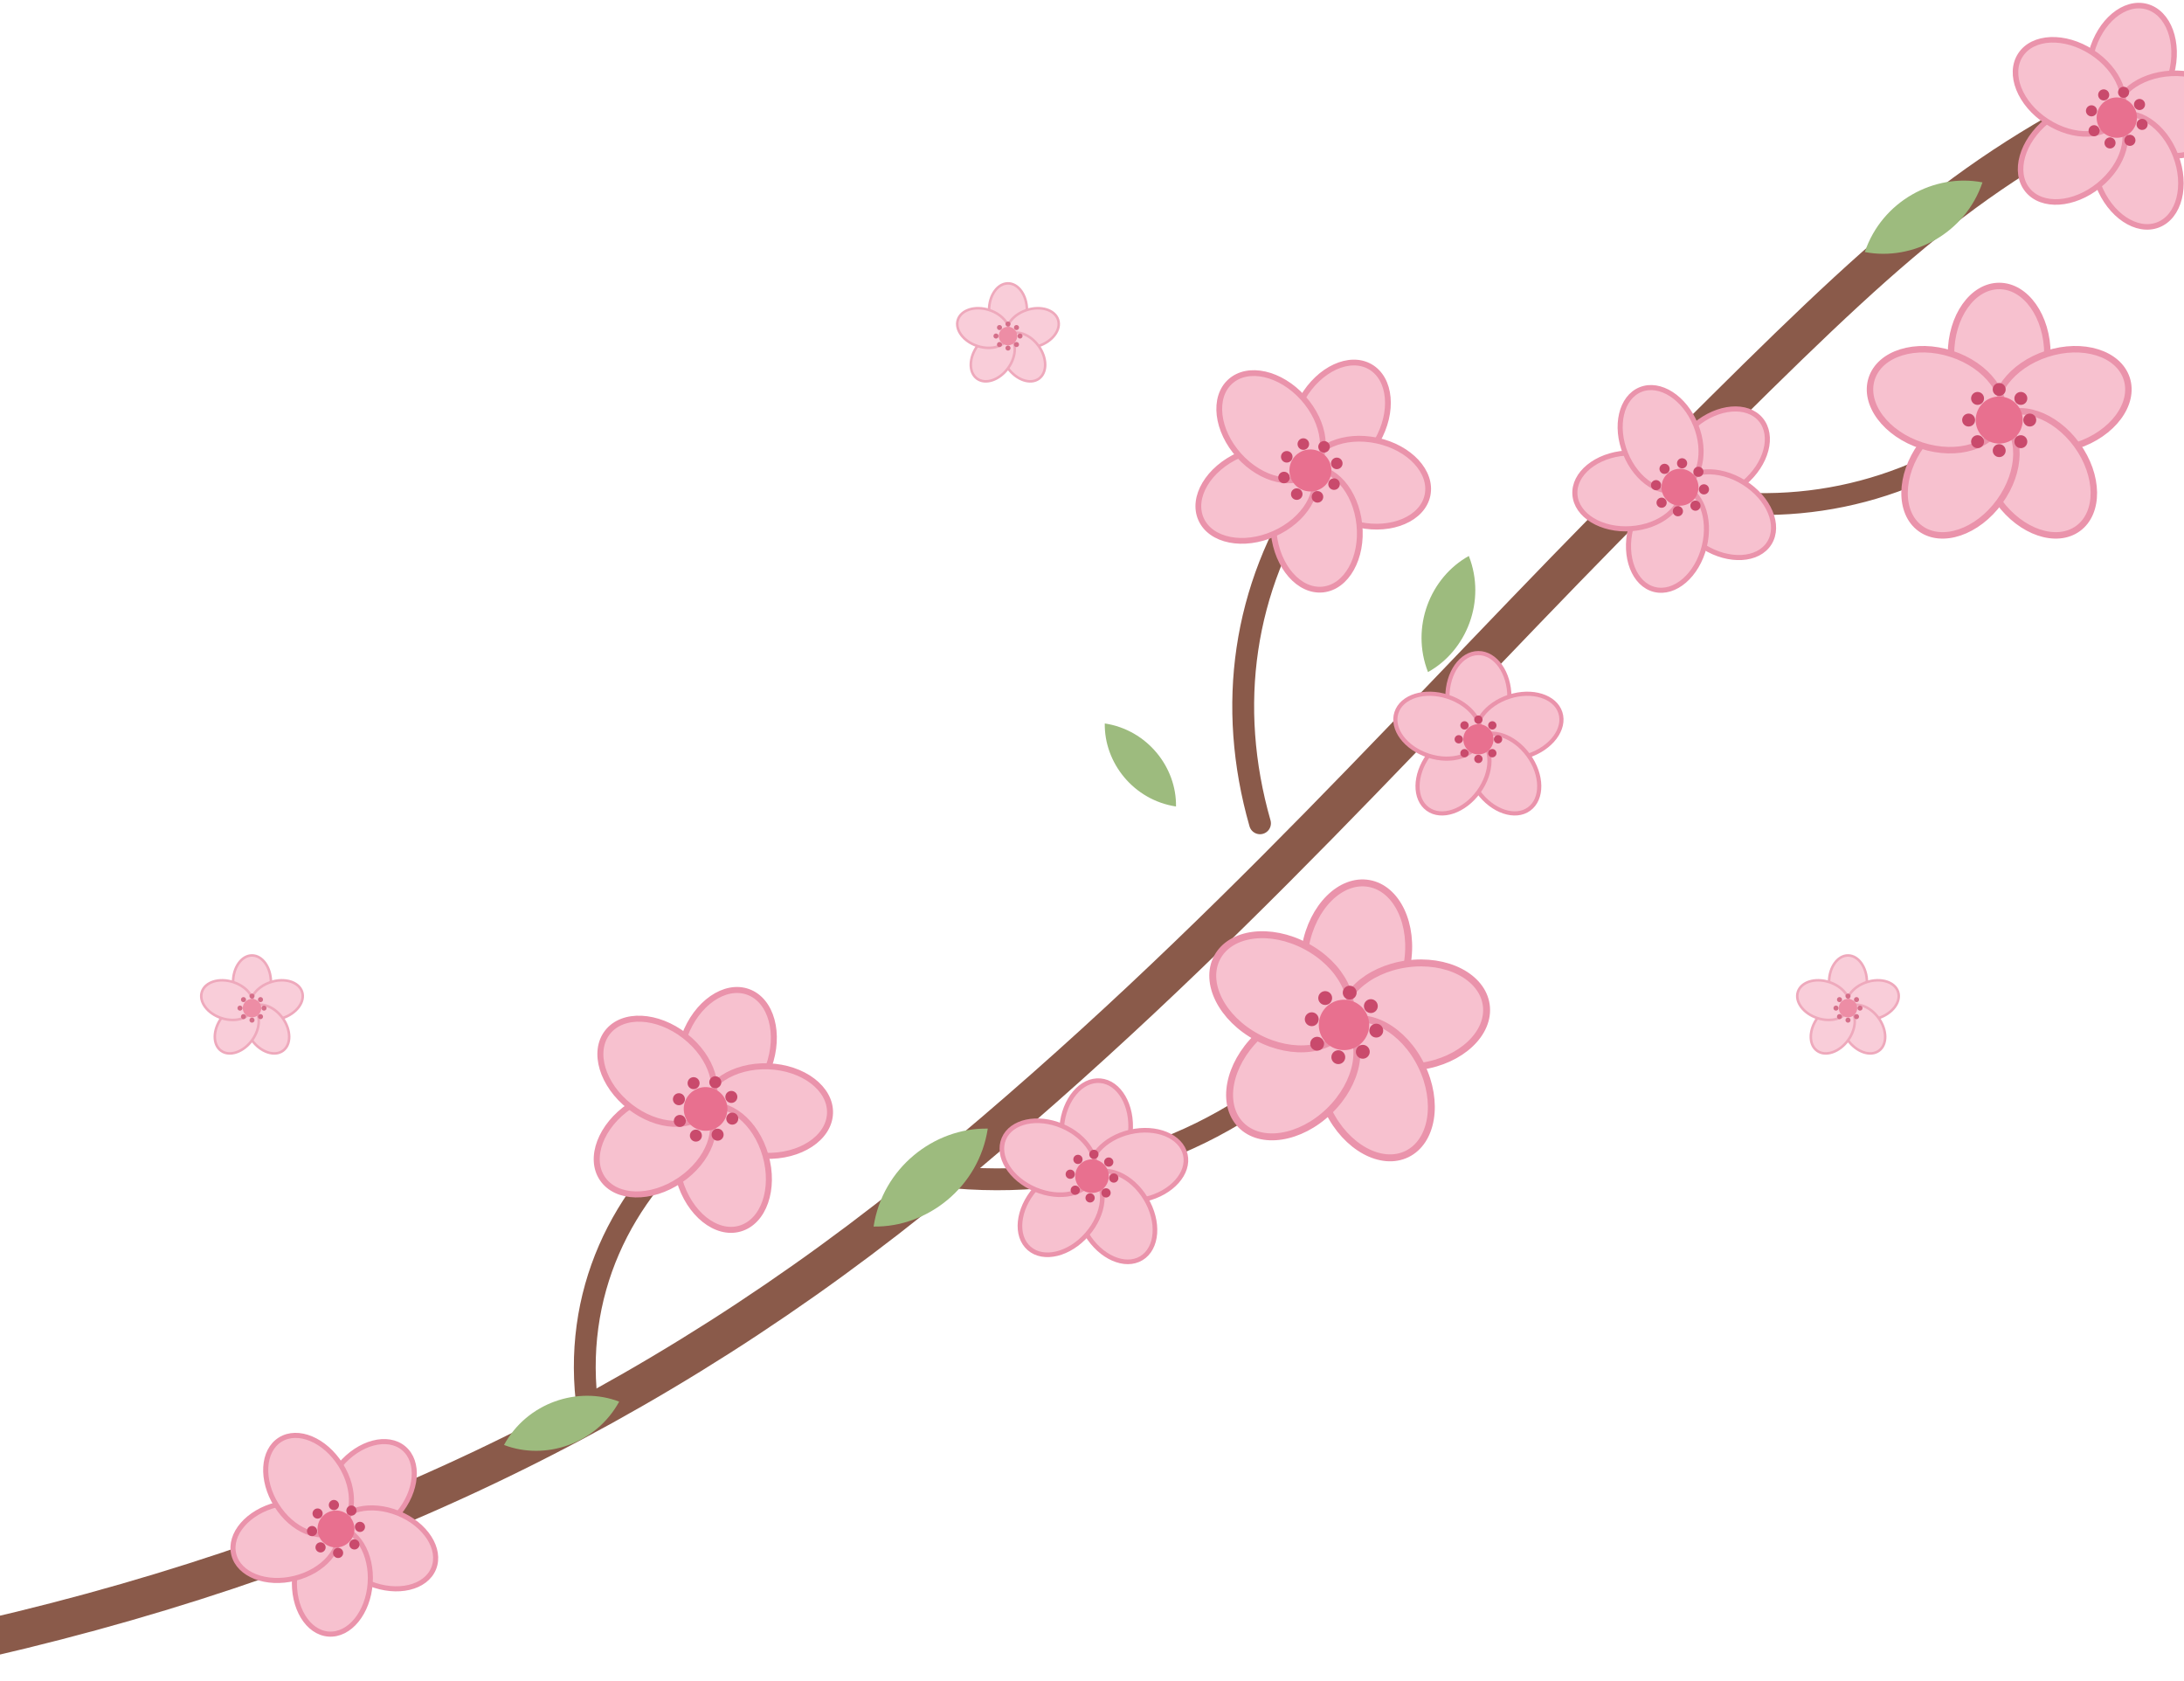
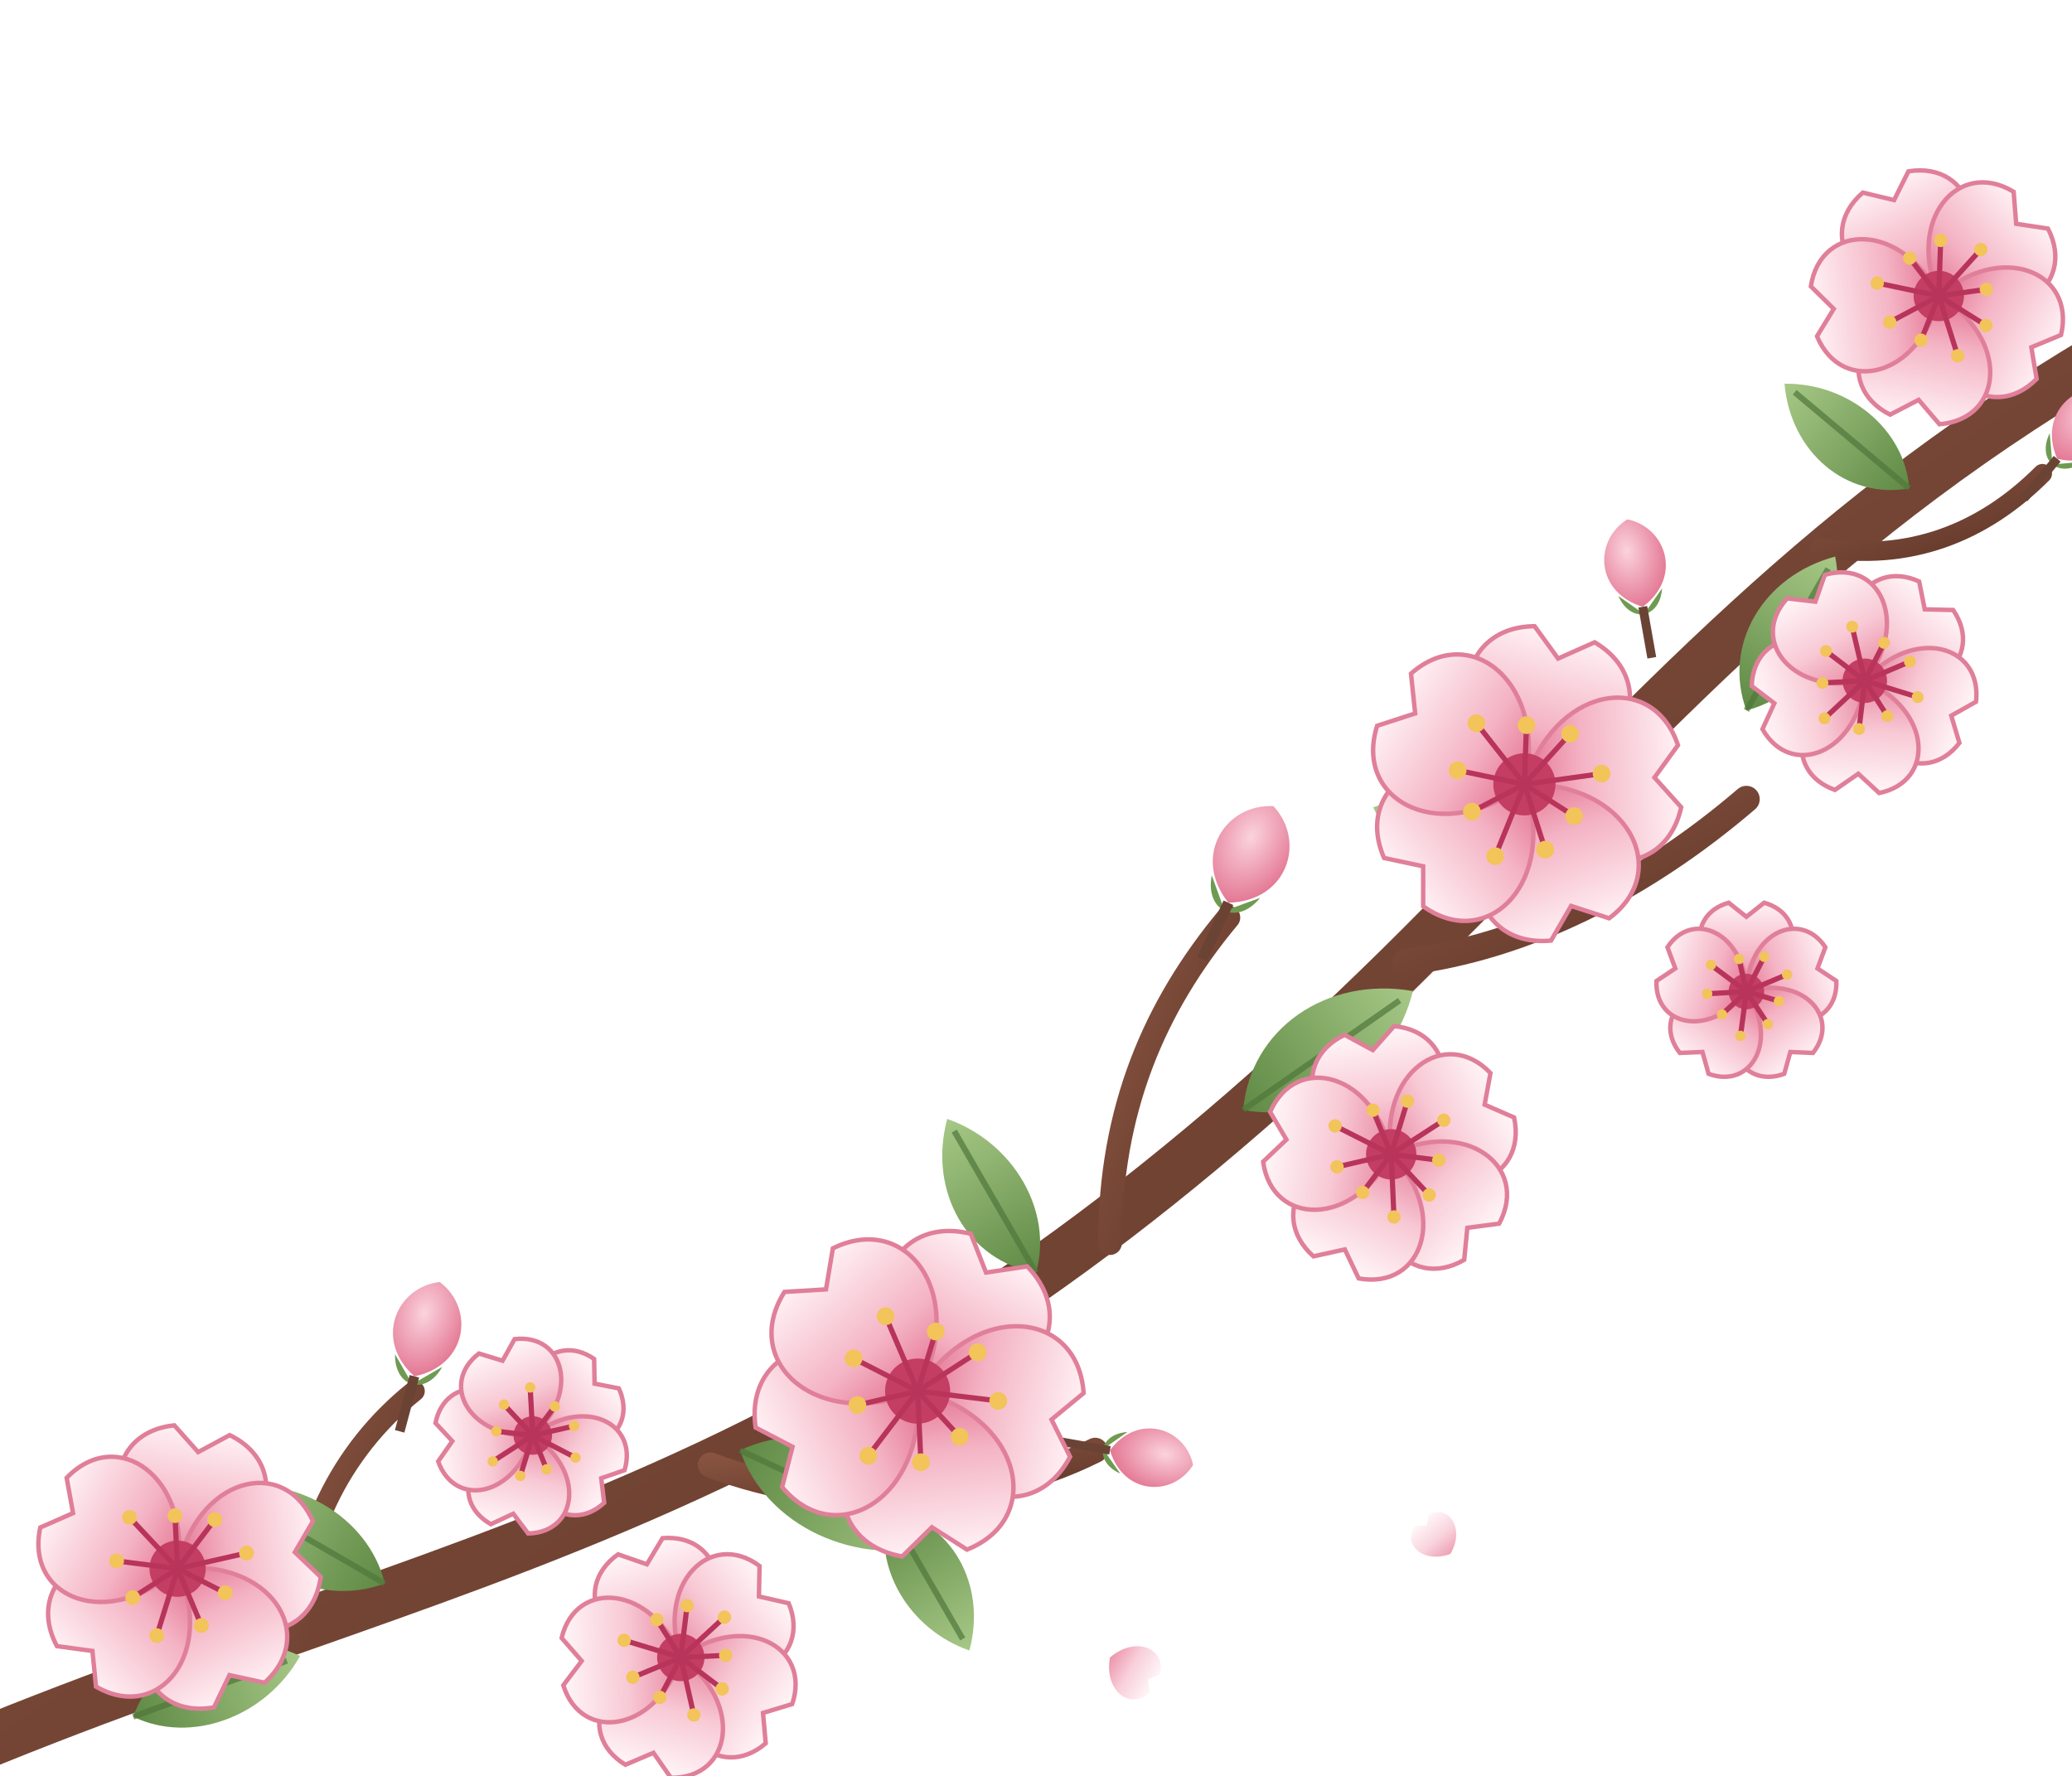
- <svg viewBox="0 0 260 200" aria-hidden="true">
-   <path d="M-6 196C40 186 78 168 112 140S170 84 196 58 232 22 252 12" stroke="#8a5a4a" stroke-width="4.5" fill="none" stroke-linecap="round" />
-   <path d="M112 140c18 2 34-4 46-16M150 98c-4-14-2-28 6-40M196 58c14 4 28 2 40-6M70 168c-2-14 4-26 14-34" stroke="#8a5a4a" stroke-width="2.6" fill="none" stroke-linecap="round" />
-   <path d="M0 0c4-5 11-6 16-3-4 5-11 6-16 3Z" fill="#9dbb7e" transform="translate(104 146) rotate(-30) scale(1.1)" />
-   <path d="M0 0c4-5 11-6 16-3-4 5-11 6-16 3Z" fill="#9dbb7e" transform="translate(170 80) rotate(-60) scale(0.9)" />
-   <path d="M0 0c4-5 11-6 16-3-4 5-11 6-16 3Z" fill="#9dbb7e" transform="translate(222 30) rotate(-20) scale(1)" />
-   <path d="M0 0c4-5 11-6 16-3-4 5-11 6-16 3Z" fill="#9dbb7e" transform="translate(60 172) rotate(-10) scale(0.9)" />
-   <path d="M0 0c4-5 11-6 16-3-4 5-11 6-16 3Z" fill="#9dbb7e" transform="translate(140 96) rotate(-120) scale(0.8)" />
-   <g transform="translate(160 122) scale(1.5) rotate(10)" opacity="1">
-     <g fill="#f7c1cf" stroke="#ea93ab" stroke-width=".55">
-       <ellipse cx="0" cy="-5.6" rx="4.1" ry="5.8" transform="rotate(0)" />
-       <ellipse cx="0" cy="-5.6" rx="4.1" ry="5.8" transform="rotate(72)" />
-       <ellipse cx="0" cy="-5.6" rx="4.1" ry="5.8" transform="rotate(144)" />
-       <ellipse cx="0" cy="-5.6" rx="4.1" ry="5.8" transform="rotate(216)" />
-       <ellipse cx="0" cy="-5.6" rx="4.1" ry="5.8" transform="rotate(288)" />
-     </g>
-     <circle r="2" fill="#e8708f" />
-     <g fill="#c94a6c">
-       <circle cx="2.60" cy="0.00" r=".55" />
-       <circle cx="1.84" cy="1.84" r=".55" />
-       <circle cx="0.00" cy="2.60" r=".55" />
-       <circle cx="-1.84" cy="1.84" r=".55" />
-       <circle cx="-2.60" cy="0.00" r=".55" />
-       <circle cx="-1.84" cy="-1.84" r=".55" />
-       <circle cx="-0.00" cy="-2.60" r=".55" />
-       <circle cx="1.84" cy="-1.84" r=".55" />
-     </g>
-   </g>
-   <g transform="translate(156 56) scale(1.25) rotate(30)" opacity="1">
-     <g fill="#f7c1cf" stroke="#ea93ab" stroke-width=".55">
-       <ellipse cx="0" cy="-5.6" rx="4.1" ry="5.8" transform="rotate(0)" />
-       <ellipse cx="0" cy="-5.6" rx="4.1" ry="5.8" transform="rotate(72)" />
-       <ellipse cx="0" cy="-5.6" rx="4.1" ry="5.8" transform="rotate(144)" />
-       <ellipse cx="0" cy="-5.6" rx="4.1" ry="5.8" transform="rotate(216)" />
-       <ellipse cx="0" cy="-5.6" rx="4.1" ry="5.8" transform="rotate(288)" />
-     </g>
-     <circle r="2" fill="#e8708f" />
-     <g fill="#c94a6c">
-       <circle cx="2.60" cy="0.00" r=".55" />
-       <circle cx="1.84" cy="1.84" r=".55" />
-       <circle cx="0.00" cy="2.60" r=".55" />
-       <circle cx="-1.84" cy="1.84" r=".55" />
-       <circle cx="-2.60" cy="0.00" r=".55" />
-       <circle cx="-1.84" cy="-1.84" r=".55" />
-       <circle cx="-0.00" cy="-2.60" r=".55" />
-       <circle cx="1.84" cy="-1.84" r=".55" />
-     </g>
-   </g>
-   <g transform="translate(238 50) scale(1.4) rotate(0)" opacity="1">
-     <g fill="#f7c1cf" stroke="#ea93ab" stroke-width=".55">
-       <ellipse cx="0" cy="-5.6" rx="4.1" ry="5.8" transform="rotate(0)" />
-       <ellipse cx="0" cy="-5.6" rx="4.1" ry="5.8" transform="rotate(72)" />
-       <ellipse cx="0" cy="-5.6" rx="4.1" ry="5.8" transform="rotate(144)" />
-       <ellipse cx="0" cy="-5.6" rx="4.1" ry="5.8" transform="rotate(216)" />
-       <ellipse cx="0" cy="-5.6" rx="4.1" ry="5.8" transform="rotate(288)" />
-     </g>
-     <circle r="2" fill="#e8708f" />
-     <g fill="#c94a6c">
-       <circle cx="2.60" cy="0.00" r=".55" />
-       <circle cx="1.84" cy="1.84" r=".55" />
-       <circle cx="0.00" cy="2.60" r=".55" />
-       <circle cx="-1.84" cy="1.84" r=".55" />
-       <circle cx="-2.60" cy="0.00" r=".55" />
-       <circle cx="-1.84" cy="-1.84" r=".55" />
-       <circle cx="-0.00" cy="-2.60" r=".55" />
-       <circle cx="1.84" cy="-1.84" r=".55" />
-     </g>
-   </g>
-   <g transform="translate(84 132) scale(1.3) rotate(20)" opacity="1">
-     <g fill="#f7c1cf" stroke="#ea93ab" stroke-width=".55">
-       <ellipse cx="0" cy="-5.6" rx="4.1" ry="5.8" transform="rotate(0)" />
-       <ellipse cx="0" cy="-5.6" rx="4.1" ry="5.8" transform="rotate(72)" />
-       <ellipse cx="0" cy="-5.6" rx="4.1" ry="5.8" transform="rotate(144)" />
-       <ellipse cx="0" cy="-5.6" rx="4.1" ry="5.8" transform="rotate(216)" />
-       <ellipse cx="0" cy="-5.6" rx="4.1" ry="5.8" transform="rotate(288)" />
-     </g>
-     <circle r="2" fill="#e8708f" />
-     <g fill="#c94a6c">
-       <circle cx="2.60" cy="0.00" r=".55" />
-       <circle cx="1.84" cy="1.84" r=".55" />
-       <circle cx="0.00" cy="2.60" r=".55" />
-       <circle cx="-1.84" cy="1.84" r=".55" />
-       <circle cx="-2.60" cy="0.00" r=".55" />
-       <circle cx="-1.84" cy="-1.84" r=".55" />
-       <circle cx="-0.00" cy="-2.60" r=".55" />
-       <circle cx="1.84" cy="-1.84" r=".55" />
-     </g>
-   </g>
-   <g transform="translate(200 58) scale(1.1) rotate(50)" opacity="1">
-     <g fill="#f7c1cf" stroke="#ea93ab" stroke-width=".55">
-       <ellipse cx="0" cy="-5.6" rx="4.1" ry="5.8" transform="rotate(0)" />
-       <ellipse cx="0" cy="-5.6" rx="4.1" ry="5.8" transform="rotate(72)" />
-       <ellipse cx="0" cy="-5.6" rx="4.1" ry="5.8" transform="rotate(144)" />
-       <ellipse cx="0" cy="-5.6" rx="4.1" ry="5.8" transform="rotate(216)" />
-       <ellipse cx="0" cy="-5.6" rx="4.1" ry="5.8" transform="rotate(288)" />
-     </g>
-     <circle r="2" fill="#e8708f" />
-     <g fill="#c94a6c">
-       <circle cx="2.60" cy="0.00" r=".55" />
-       <circle cx="1.84" cy="1.84" r=".55" />
-       <circle cx="0.00" cy="2.60" r=".55" />
-       <circle cx="-1.84" cy="1.84" r=".55" />
-       <circle cx="-2.60" cy="0.00" r=".55" />
-       <circle cx="-1.84" cy="-1.84" r=".55" />
-       <circle cx="-0.00" cy="-2.60" r=".55" />
-       <circle cx="1.84" cy="-1.84" r=".55" />
-     </g>
-   </g>
-   <g transform="translate(130 140) scale(1) rotate(5)" opacity="1">
-     <g fill="#f7c1cf" stroke="#ea93ab" stroke-width=".55">
-       <ellipse cx="0" cy="-5.6" rx="4.1" ry="5.8" transform="rotate(0)" />
-       <ellipse cx="0" cy="-5.6" rx="4.1" ry="5.8" transform="rotate(72)" />
-       <ellipse cx="0" cy="-5.6" rx="4.1" ry="5.8" transform="rotate(144)" />
-       <ellipse cx="0" cy="-5.6" rx="4.1" ry="5.8" transform="rotate(216)" />
-       <ellipse cx="0" cy="-5.6" rx="4.1" ry="5.8" transform="rotate(288)" />
-     </g>
-     <circle r="2" fill="#e8708f" />
-     <g fill="#c94a6c">
-       <circle cx="2.60" cy="0.00" r=".55" />
-       <circle cx="1.84" cy="1.84" r=".55" />
-       <circle cx="0.00" cy="2.60" r=".55" />
-       <circle cx="-1.84" cy="1.84" r=".55" />
-       <circle cx="-2.60" cy="0.00" r=".55" />
-       <circle cx="-1.84" cy="-1.84" r=".55" />
-       <circle cx="-0.00" cy="-2.60" r=".55" />
-       <circle cx="1.84" cy="-1.84" r=".55" />
-     </g>
-   </g>
-   <g transform="translate(252 14) scale(1.2) rotate(15)" opacity="1">
-     <g fill="#f7c1cf" stroke="#ea93ab" stroke-width=".55">
-       <ellipse cx="0" cy="-5.6" rx="4.1" ry="5.8" transform="rotate(0)" />
-       <ellipse cx="0" cy="-5.6" rx="4.1" ry="5.8" transform="rotate(72)" />
-       <ellipse cx="0" cy="-5.6" rx="4.1" ry="5.8" transform="rotate(144)" />
-       <ellipse cx="0" cy="-5.6" rx="4.1" ry="5.8" transform="rotate(216)" />
-       <ellipse cx="0" cy="-5.6" rx="4.1" ry="5.8" transform="rotate(288)" />
-     </g>
-     <circle r="2" fill="#e8708f" />
-     <g fill="#c94a6c">
-       <circle cx="2.60" cy="0.00" r=".55" />
-       <circle cx="1.84" cy="1.84" r=".55" />
-       <circle cx="0.00" cy="2.60" r=".55" />
-       <circle cx="-1.84" cy="1.84" r=".55" />
-       <circle cx="-2.60" cy="0.00" r=".55" />
-       <circle cx="-1.84" cy="-1.84" r=".55" />
-       <circle cx="-0.00" cy="-2.60" r=".55" />
-       <circle cx="1.84" cy="-1.84" r=".55" />
-     </g>
-   </g>
-   <g transform="translate(40 182) scale(1.1) rotate(40)" opacity="1">
-     <g fill="#f7c1cf" stroke="#ea93ab" stroke-width=".55">
-       <ellipse cx="0" cy="-5.6" rx="4.1" ry="5.8" transform="rotate(0)" />
-       <ellipse cx="0" cy="-5.6" rx="4.1" ry="5.8" transform="rotate(72)" />
-       <ellipse cx="0" cy="-5.6" rx="4.1" ry="5.8" transform="rotate(144)" />
-       <ellipse cx="0" cy="-5.6" rx="4.1" ry="5.8" transform="rotate(216)" />
-       <ellipse cx="0" cy="-5.6" rx="4.1" ry="5.8" transform="rotate(288)" />
-     </g>
-     <circle r="2" fill="#e8708f" />
-     <g fill="#c94a6c">
-       <circle cx="2.60" cy="0.00" r=".55" />
-       <circle cx="1.84" cy="1.84" r=".55" />
-       <circle cx="0.00" cy="2.60" r=".55" />
-       <circle cx="-1.84" cy="1.84" r=".55" />
-       <circle cx="-2.60" cy="0.00" r=".55" />
-       <circle cx="-1.84" cy="-1.84" r=".55" />
-       <circle cx="-0.00" cy="-2.60" r=".55" />
-       <circle cx="1.84" cy="-1.84" r=".55" />
-     </g>
-   </g>
-   <g transform="translate(176 88) scale(0.9) rotate(0)" opacity="1">
-     <g fill="#f7c1cf" stroke="#ea93ab" stroke-width=".55">
-       <ellipse cx="0" cy="-5.6" rx="4.1" ry="5.8" transform="rotate(0)" />
-       <ellipse cx="0" cy="-5.6" rx="4.1" ry="5.8" transform="rotate(72)" />
-       <ellipse cx="0" cy="-5.6" rx="4.1" ry="5.8" transform="rotate(144)" />
-       <ellipse cx="0" cy="-5.6" rx="4.1" ry="5.8" transform="rotate(216)" />
-       <ellipse cx="0" cy="-5.6" rx="4.1" ry="5.8" transform="rotate(288)" />
-     </g>
-     <circle r="2" fill="#e8708f" />
-     <g fill="#c94a6c">
-       <circle cx="2.60" cy="0.00" r=".55" />
-       <circle cx="1.84" cy="1.84" r=".55" />
-       <circle cx="0.00" cy="2.60" r=".55" />
-       <circle cx="-1.84" cy="1.84" r=".55" />
-       <circle cx="-2.60" cy="0.00" r=".55" />
-       <circle cx="-1.84" cy="-1.84" r=".55" />
-       <circle cx="-0.00" cy="-2.60" r=".55" />
-       <circle cx="1.84" cy="-1.84" r=".55" />
-     </g>
-   </g>
-   <g transform="translate(120 40) scale(0.55) rotate(0)" opacity="0.8">
-     <g fill="#f7c1cf" stroke="#ea93ab" stroke-width=".55">
-       <ellipse cx="0" cy="-5.6" rx="4.1" ry="5.8" transform="rotate(0)" />
-       <ellipse cx="0" cy="-5.6" rx="4.1" ry="5.8" transform="rotate(72)" />
-       <ellipse cx="0" cy="-5.6" rx="4.1" ry="5.8" transform="rotate(144)" />
-       <ellipse cx="0" cy="-5.6" rx="4.1" ry="5.8" transform="rotate(216)" />
-       <ellipse cx="0" cy="-5.6" rx="4.1" ry="5.8" transform="rotate(288)" />
-     </g>
-     <circle r="2" fill="#e8708f" />
-     <g fill="#c94a6c">
-       <circle cx="2.60" cy="0.00" r=".55" />
-       <circle cx="1.84" cy="1.84" r=".55" />
-       <circle cx="0.00" cy="2.60" r=".55" />
-       <circle cx="-1.84" cy="1.84" r=".55" />
-       <circle cx="-2.60" cy="0.00" r=".55" />
-       <circle cx="-1.84" cy="-1.84" r=".55" />
-       <circle cx="-0.00" cy="-2.60" r=".55" />
-       <circle cx="1.84" cy="-1.84" r=".55" />
-     </g>
-   </g>
-   <g transform="translate(30 120) scale(0.55) rotate(0)" opacity="0.8">
-     <g fill="#f7c1cf" stroke="#ea93ab" stroke-width=".55">
-       <ellipse cx="0" cy="-5.6" rx="4.1" ry="5.8" transform="rotate(0)" />
-       <ellipse cx="0" cy="-5.6" rx="4.1" ry="5.8" transform="rotate(72)" />
-       <ellipse cx="0" cy="-5.6" rx="4.1" ry="5.8" transform="rotate(144)" />
-       <ellipse cx="0" cy="-5.6" rx="4.1" ry="5.8" transform="rotate(216)" />
-       <ellipse cx="0" cy="-5.6" rx="4.1" ry="5.8" transform="rotate(288)" />
-     </g>
-     <circle r="2" fill="#e8708f" />
-     <g fill="#c94a6c">
-       <circle cx="2.60" cy="0.00" r=".55" />
-       <circle cx="1.84" cy="1.84" r=".55" />
-       <circle cx="0.00" cy="2.60" r=".55" />
-       <circle cx="-1.84" cy="1.84" r=".55" />
-       <circle cx="-2.60" cy="0.00" r=".55" />
-       <circle cx="-1.84" cy="-1.84" r=".55" />
-       <circle cx="-0.00" cy="-2.60" r=".55" />
-       <circle cx="1.84" cy="-1.84" r=".55" />
-     </g>
-   </g>
-   <g transform="translate(220 120) scale(0.55) rotate(0)" opacity="0.8">
-     <g fill="#f7c1cf" stroke="#ea93ab" stroke-width=".55">
-       <ellipse cx="0" cy="-5.6" rx="4.1" ry="5.8" transform="rotate(0)" />
-       <ellipse cx="0" cy="-5.6" rx="4.1" ry="5.8" transform="rotate(72)" />
-       <ellipse cx="0" cy="-5.6" rx="4.1" ry="5.8" transform="rotate(144)" />
-       <ellipse cx="0" cy="-5.6" rx="4.1" ry="5.8" transform="rotate(216)" />
-       <ellipse cx="0" cy="-5.6" rx="4.1" ry="5.8" transform="rotate(288)" />
-     </g>
-     <circle r="2" fill="#e8708f" />
-     <g fill="#c94a6c">
-       <circle cx="2.60" cy="0.00" r=".55" />
-       <circle cx="1.84" cy="1.84" r=".55" />
-       <circle cx="0.00" cy="2.60" r=".55" />
-       <circle cx="-1.84" cy="1.84" r=".55" />
-       <circle cx="-2.60" cy="0.00" r=".55" />
-       <circle cx="-1.84" cy="-1.84" r=".55" />
-       <circle cx="-0.00" cy="-2.60" r=".55" />
-       <circle cx="1.84" cy="-1.84" r=".55" />
-     </g>
-   </g>
+ <svg viewBox="0 0 280 240" aria-hidden="true">
+   <defs>
+     <linearGradient id="cbP" x1=".5" y1="1" x2=".5" y2="0">
+       <stop offset="0" stop-color="#e57594" />
+       <stop offset=".38" stop-color="#f4b3c4" />
+       <stop offset="1" stop-color="#fff1f4" />
+     </linearGradient>
+     <linearGradient id="cbP2" x1=".5" y1="1" x2=".5" y2="0">
+       <stop offset="0" stop-color="#e98aa3" />
+       <stop offset=".45" stop-color="#f8c9d5" />
+       <stop offset="1" stop-color="#fff6f8" />
+     </linearGradient>
+     <linearGradient id="cbL" x1="0" y1=".5" x2="1" y2=".5">
+       <stop offset="0" stop-color="#5f8a45" />
+       <stop offset="1" stop-color="#a7c886" />
+     </linearGradient>
+     <linearGradient id="cbB" x1="0" y1="0" x2="1" y2="1">
+       <stop offset="0" stop-color="#8b5642" />
+       <stop offset="1" stop-color="#5e3528" />
+     </linearGradient>
+     <radialGradient id="cbBud" cx=".4" cy=".35" r=".7">
+       <stop offset="0" stop-color="#fbd3dd" />
+       <stop offset="1" stop-color="#e2718f" />
+     </radialGradient>
+   </defs>
+   <path d="M-8 238C30 222 62 214 96 198S160 160 192 128 246 70 288 46" stroke="url(#cbB)" stroke-width="7" fill="none" stroke-linecap="round" />
+   <path d="M190 130C206 128 222 120 236 108" stroke="url(#cbB)" stroke-width="3.6" fill="none" stroke-linecap="round" />
+   <path d="M150 168C150 150 156 136 166 124" stroke="url(#cbB)" stroke-width="3.2" fill="none" stroke-linecap="round" />
+   <path d="M96 198C112 204 132 204 148 196" stroke="url(#cbB)" stroke-width="3.4" fill="none" stroke-linecap="round" />
+   <path d="M40 222C40 208 46 196 56 188" stroke="url(#cbB)" stroke-width="2.8" fill="none" stroke-linecap="round" />
+   <path d="M246 74C258 76 268 72 276 64" stroke="url(#cbB)" stroke-width="2.6" fill="none" stroke-linecap="round" />
+   <g transform="translate(52 214) rotate(-150)">
+     <path d="M0 0C6.5 -7.8 18.2 -7.8 26 0C18.2 6.8 6.5 6.8 0 0Z" fill="url(#cbL)" />
+     <path d="M0 0L23.9 0" stroke="#4f763a" stroke-width=".8" opacity=".7" />
+   </g>
+   <g transform="translate(100 196) rotate(25)">
+     <path d="M0 0C7.5 -9 21 -9 30 0C21 7.8 7.5 7.8 0 0Z" fill="url(#cbL)" />
+     <path d="M0 0L27.6 0" stroke="#4f763a" stroke-width=".8" opacity=".7" />
+   </g>
+   <g transform="translate(140 172) rotate(-120)">
+     <path d="M0 0C6 -7.2 16.8 -7.2 24 0C16.8 6.2 6 6.2 0 0Z" fill="url(#cbL)" />
+     <path d="M0 0L22.1 0" stroke="#4f763a" stroke-width=".8" opacity=".7" />
+   </g>
+   <g transform="translate(168 150) rotate(-35)">
+     <path d="M0 0C7 -8.4 19.6 -8.4 28 0C19.6 7.3 7 7.3 0 0Z" fill="url(#cbL)" />
+     <path d="M0 0L25.8 0" stroke="#4f763a" stroke-width=".8" opacity=".7" />
+   </g>
+   <g transform="translate(210 118) rotate(-160)">
+     <path d="M0 0C6.5 -7.8 18.2 -7.8 26 0C18.2 6.8 6.5 6.8 0 0Z" fill="url(#cbL)" />
+     <path d="M0 0L23.9 0" stroke="#4f763a" stroke-width=".8" opacity=".7" />
+   </g>
+   <g transform="translate(236 96) rotate(-60)">
+     <path d="M0 0C6 -7.2 16.8 -7.2 24 0C16.8 6.2 6 6.2 0 0Z" fill="url(#cbL)" />
+     <path d="M0 0L22.1 0" stroke="#4f763a" stroke-width=".8" opacity=".7" />
+   </g>
+   <g transform="translate(258 66) rotate(-140)">
+     <path d="M0 0C5.5 -6.6 15.4 -6.6 22 0C15.4 5.7 5.5 5.7 0 0Z" fill="url(#cbL)" />
+     <path d="M0 0L20.2 0" stroke="#4f763a" stroke-width=".8" opacity=".7" />
+   </g>
+   <g transform="translate(120 204) rotate(60)">
+     <path d="M0 0C5.5 -6.6 15.4 -6.6 22 0C15.4 5.7 5.5 5.7 0 0Z" fill="url(#cbL)" />
+     <path d="M0 0L20.2 0" stroke="#4f763a" stroke-width=".8" opacity=".7" />
+   </g>
+   <g transform="translate(18 232) rotate(-20)">
+     <path d="M0 0C6 -7.2 16.8 -7.2 24 0C16.8 6.2 6 6.2 0 0Z" fill="url(#cbL)" />
+     <path d="M0 0L22.1 0" stroke="#4f763a" stroke-width=".8" opacity=".7" />
+   </g>
+   <g transform="translate(56 186) rotate(15) scale(1.1)">
+     <path d="M0 -12C5 -10 6 -3 0 0-6 -3 -5 -10 0 -12Z" fill="url(#cbBud)" />
+     <path d="M-3 -2C-2 2 2 2 3 -2L0 1Z" fill="#6f9a52" />
+     <path d="M0 0V7" stroke="#6b4334" stroke-width="1.2" />
+   </g>
+   <g transform="translate(166 122) rotate(25) scale(1.2)">
+     <path d="M0 -12C5 -10 6 -3 0 0-6 -3 -5 -10 0 -12Z" fill="url(#cbBud)" />
+     <path d="M-3 -2C-2 2 2 2 3 -2L0 1Z" fill="#6f9a52" />
+     <path d="M0 0V7" stroke="#6b4334" stroke-width="1.2" />
+   </g>
+   <g transform="translate(278 62) rotate(40) scale(1)">
+     <path d="M0 -12C5 -10 6 -3 0 0-6 -3 -5 -10 0 -12Z" fill="url(#cbBud)" />
+     <path d="M-3 -2C-2 2 2 2 3 -2L0 1Z" fill="#6f9a52" />
+     <path d="M0 0V7" stroke="#6b4334" stroke-width="1.2" />
+   </g>
+   <g transform="translate(150 196) rotate(100) scale(0.95)">
+     <path d="M0 -12C5 -10 6 -3 0 0-6 -3 -5 -10 0 -12Z" fill="url(#cbBud)" />
+     <path d="M-3 -2C-2 2 2 2 3 -2L0 1Z" fill="#6f9a52" />
+     <path d="M0 0V7" stroke="#6b4334" stroke-width="1.2" />
+   </g>
+   <g transform="translate(222 82) rotate(-10) scale(1)">
+     <path d="M0 -12C5 -10 6 -3 0 0-6 -3 -5 -10 0 -12Z" fill="url(#cbBud)" />
+     <path d="M-3 -2C-2 2 2 2 3 -2L0 1Z" fill="#6f9a52" />
+     <path d="M0 0V7" stroke="#6b4334" stroke-width="1.2" />
+   </g>
+   <g transform="translate(24 212) rotate(10)">
+     <path d="M0 0C-11.8 -4.2 -13.3 -16.3 -3.8 -19L0 -16L3.8 -19C13.3 -16.3 11.8 -4.2 0 0Z" transform="rotate(0)" fill="url(#cbP)" stroke="#e07f99" stroke-width=".6" />
+     <path d="M0 0C-11.8 -4.2 -13.3 -16.3 -3.8 -19L0 -16L3.8 -19C13.3 -16.3 11.8 -4.2 0 0Z" transform="rotate(72)" fill="url(#cbP)" stroke="#e07f99" stroke-width=".6" />
+     <path d="M0 0C-11.8 -4.2 -13.3 -16.3 -3.8 -19L0 -16L3.8 -19C13.3 -16.3 11.8 -4.2 0 0Z" transform="rotate(144)" fill="url(#cbP)" stroke="#e07f99" stroke-width=".6" />
+     <path d="M0 0C-11.8 -4.2 -13.3 -16.3 -3.8 -19L0 -16L3.8 -19C13.3 -16.3 11.8 -4.2 0 0Z" transform="rotate(216)" fill="url(#cbP)" stroke="#e07f99" stroke-width=".6" />
+     <path d="M0 0C-11.8 -4.2 -13.3 -16.3 -3.8 -19L0 -16L3.8 -19C13.3 -16.3 11.8 -4.2 0 0Z" transform="rotate(288)" fill="url(#cbP)" stroke="#e07f99" stroke-width=".6" />
+     <circle r="3.8" fill="#c43d63" />
+     <path d="M0 0L6.9 2.1" stroke="#b8345a" stroke-width=".7" />
+     <circle cx="6.9" cy="2.1" r="1" fill="#f2c45a" />
+     <path d="M0 0L4.5 7" stroke="#b8345a" stroke-width=".7" />
+     <circle cx="4.5" cy="7" r="1" fill="#f2c45a" />
+     <path d="M0 0L-1.2 9.4" stroke="#b8345a" stroke-width=".7" />
+     <circle cx="-1.2" cy="9.4" r="1" fill="#f2c45a" />
+     <path d="M0 0L-5.3 4.9" stroke="#b8345a" stroke-width=".7" />
+     <circle cx="-5.3" cy="4.9" r="1" fill="#f2c45a" />
+     <path d="M0 0L-8.3 0.4" stroke="#b8345a" stroke-width=".7" />
+     <circle cx="-8.3" cy="0.4" r="1" fill="#f2c45a" />
+     <path d="M0 0L-7.6 -5.7" stroke="#b8345a" stroke-width=".7" />
+     <circle cx="-7.6" cy="-5.7" r="1" fill="#f2c45a" />
+     <path d="M0 0L-1.6 -7" stroke="#b8345a" stroke-width=".7" />
+     <circle cx="-1.6" cy="-7" r="1" fill="#f2c45a" />
+     <path d="M0 0L3.8 -7.4" stroke="#b8345a" stroke-width=".7" />
+     <circle cx="3.8" cy="-7.4" r="1" fill="#f2c45a" />
+     <path d="M0 0L8.8 -3.7" stroke="#b8345a" stroke-width=".7" />
+     <circle cx="8.8" cy="-3.7" r="1" fill="#f2c45a" />
+   </g>
+   <g transform="translate(92 224) rotate(-20)">
+     <path d="M0 0C-9.9 -3.5 -11.2 -13.8 -3.2 -16L0 -13.4L3.2 -16C11.2 -13.8 9.9 -3.5 0 0Z" transform="rotate(0)" fill="url(#cbP2)" stroke="#e07f99" stroke-width=".6" />
+     <path d="M0 0C-9.9 -3.5 -11.2 -13.8 -3.2 -16L0 -13.4L3.2 -16C11.2 -13.8 9.9 -3.5 0 0Z" transform="rotate(72)" fill="url(#cbP2)" stroke="#e07f99" stroke-width=".6" />
+     <path d="M0 0C-9.9 -3.5 -11.2 -13.8 -3.2 -16L0 -13.4L3.2 -16C11.2 -13.8 9.9 -3.5 0 0Z" transform="rotate(144)" fill="url(#cbP2)" stroke="#e07f99" stroke-width=".6" />
+     <path d="M0 0C-9.9 -3.5 -11.2 -13.8 -3.2 -16L0 -13.4L3.2 -16C11.2 -13.8 9.9 -3.5 0 0Z" transform="rotate(216)" fill="url(#cbP2)" stroke="#e07f99" stroke-width=".6" />
+     <path d="M0 0C-9.9 -3.5 -11.2 -13.8 -3.2 -16L0 -13.4L3.2 -16C11.2 -13.8 9.9 -3.5 0 0Z" transform="rotate(288)" fill="url(#cbP2)" stroke="#e07f99" stroke-width=".6" />
+     <circle r="3.2" fill="#c43d63" />
+     <path d="M0 0L5.8 1.8" stroke="#b8345a" stroke-width=".7" />
+     <circle cx="5.8" cy="1.8" r="0.9" fill="#f2c45a" />
+     <path d="M0 0L3.8 5.9" stroke="#b8345a" stroke-width=".7" />
+     <circle cx="3.8" cy="5.9" r="0.9" fill="#f2c45a" />
+     <path d="M0 0L-1 7.9" stroke="#b8345a" stroke-width=".7" />
+     <circle cx="-1" cy="7.9" r="0.9" fill="#f2c45a" />
+     <path d="M0 0L-4.5 4.1" stroke="#b8345a" stroke-width=".7" />
+     <circle cx="-4.5" cy="4.1" r="0.9" fill="#f2c45a" />
+     <path d="M0 0L-7 0.3" stroke="#b8345a" stroke-width=".7" />
+     <circle cx="-7" cy="0.3" r="0.9" fill="#f2c45a" />
+     <path d="M0 0L-6.4 -4.8" stroke="#b8345a" stroke-width=".7" />
+     <circle cx="-6.4" cy="-4.8" r="0.9" fill="#f2c45a" />
+     <path d="M0 0L-1.3 -5.9" stroke="#b8345a" stroke-width=".7" />
+     <circle cx="-1.3" cy="-5.9" r="0.9" fill="#f2c45a" />
+     <path d="M0 0L3.2 -6.3" stroke="#b8345a" stroke-width=".7" />
+     <circle cx="3.2" cy="-6.3" r="0.9" fill="#f2c45a" />
+     <path d="M0 0L7.4 -3.1" stroke="#b8345a" stroke-width=".7" />
+     <circle cx="7.4" cy="-3.1" r="0.9" fill="#f2c45a" />
+   </g>
+   <g transform="translate(124 188) rotate(30)">
+     <path d="M0 0C-13.6 -4.8 -15.4 -18.9 -4.4 -22L0 -18.5L4.4 -22C15.4 -18.9 13.6 -4.8 0 0Z" transform="rotate(0)" fill="url(#cbP)" stroke="#e07f99" stroke-width=".6" />
+     <path d="M0 0C-13.6 -4.8 -15.4 -18.9 -4.4 -22L0 -18.5L4.4 -22C15.4 -18.9 13.6 -4.8 0 0Z" transform="rotate(72)" fill="url(#cbP)" stroke="#e07f99" stroke-width=".6" />
+     <path d="M0 0C-13.6 -4.8 -15.4 -18.9 -4.4 -22L0 -18.5L4.4 -22C15.4 -18.9 13.6 -4.8 0 0Z" transform="rotate(144)" fill="url(#cbP)" stroke="#e07f99" stroke-width=".6" />
+     <path d="M0 0C-13.6 -4.8 -15.4 -18.9 -4.4 -22L0 -18.5L4.4 -22C15.4 -18.9 13.6 -4.8 0 0Z" transform="rotate(216)" fill="url(#cbP)" stroke="#e07f99" stroke-width=".6" />
+     <path d="M0 0C-13.6 -4.8 -15.4 -18.9 -4.4 -22L0 -18.5L4.4 -22C15.4 -18.9 13.6 -4.8 0 0Z" transform="rotate(288)" fill="url(#cbP)" stroke="#e07f99" stroke-width=".6" />
+     <circle r="4.4" fill="#c43d63" />
+     <path d="M0 0L8 2.5" stroke="#b8345a" stroke-width=".7" />
+     <circle cx="8" cy="2.5" r="1.2" fill="#f2c45a" />
+     <path d="M0 0L5.2 8.1" stroke="#b8345a" stroke-width=".7" />
+     <circle cx="5.2" cy="8.1" r="1.2" fill="#f2c45a" />
+     <path d="M0 0L-1.4 10.9" stroke="#b8345a" stroke-width=".7" />
+     <circle cx="-1.4" cy="10.9" r="1.2" fill="#f2c45a" />
+     <path d="M0 0L-6.1 5.7" stroke="#b8345a" stroke-width=".7" />
+     <circle cx="-6.1" cy="5.7" r="1.2" fill="#f2c45a" />
+     <path d="M0 0L-9.7 0.5" stroke="#b8345a" stroke-width=".7" />
+     <circle cx="-9.7" cy="0.5" r="1.2" fill="#f2c45a" />
+     <path d="M0 0L-8.8 -6.6" stroke="#b8345a" stroke-width=".7" />
+     <circle cx="-8.8" cy="-6.6" r="1.2" fill="#f2c45a" />
+     <path d="M0 0L-1.9 -8.2" stroke="#b8345a" stroke-width=".7" />
+     <circle cx="-1.9" cy="-8.2" r="1.2" fill="#f2c45a" />
+     <path d="M0 0L4.4 -8.6" stroke="#b8345a" stroke-width=".7" />
+     <circle cx="4.4" cy="-8.6" r="1.2" fill="#f2c45a" />
+     <path d="M0 0L10.1 -4.3" stroke="#b8345a" stroke-width=".7" />
+     <circle cx="10.1" cy="-4.3" r="1.2" fill="#f2c45a" />
+   </g>
+   <g transform="translate(188 156) rotate(-10)">
+     <path d="M0 0C-10.5 -3.7 -11.9 -14.6 -3.4 -17L0 -14.3L3.4 -17C11.9 -14.6 10.5 -3.7 0 0Z" transform="rotate(0)" fill="url(#cbP2)" stroke="#e07f99" stroke-width=".6" />
+     <path d="M0 0C-10.5 -3.7 -11.9 -14.6 -3.4 -17L0 -14.3L3.4 -17C11.9 -14.6 10.5 -3.7 0 0Z" transform="rotate(72)" fill="url(#cbP2)" stroke="#e07f99" stroke-width=".6" />
+     <path d="M0 0C-10.5 -3.7 -11.9 -14.6 -3.4 -17L0 -14.3L3.4 -17C11.9 -14.6 10.5 -3.7 0 0Z" transform="rotate(144)" fill="url(#cbP2)" stroke="#e07f99" stroke-width=".6" />
+     <path d="M0 0C-10.5 -3.7 -11.9 -14.6 -3.4 -17L0 -14.3L3.4 -17C11.9 -14.6 10.5 -3.7 0 0Z" transform="rotate(216)" fill="url(#cbP2)" stroke="#e07f99" stroke-width=".6" />
+     <path d="M0 0C-10.5 -3.7 -11.9 -14.6 -3.4 -17L0 -14.3L3.4 -17C11.9 -14.6 10.5 -3.7 0 0Z" transform="rotate(288)" fill="url(#cbP2)" stroke="#e07f99" stroke-width=".6" />
+     <circle r="3.4" fill="#c43d63" />
+     <path d="M0 0L6.2 1.9" stroke="#b8345a" stroke-width=".7" />
+     <circle cx="6.2" cy="1.9" r="0.9" fill="#f2c45a" />
+     <path d="M0 0L4.1 6.3" stroke="#b8345a" stroke-width=".7" />
+     <circle cx="4.1" cy="6.3" r="0.9" fill="#f2c45a" />
+     <path d="M0 0L-1.1 8.4" stroke="#b8345a" stroke-width=".7" />
+     <circle cx="-1.1" cy="8.4" r="0.9" fill="#f2c45a" />
+     <path d="M0 0L-4.7 4.4" stroke="#b8345a" stroke-width=".7" />
+     <circle cx="-4.7" cy="4.4" r="0.9" fill="#f2c45a" />
+     <path d="M0 0L-7.5 0.4" stroke="#b8345a" stroke-width=".7" />
+     <circle cx="-7.5" cy="0.4" r="0.9" fill="#f2c45a" />
+     <path d="M0 0L-6.8 -5.1" stroke="#b8345a" stroke-width=".7" />
+     <circle cx="-6.8" cy="-5.1" r="0.9" fill="#f2c45a" />
+     <path d="M0 0L-1.4 -6.3" stroke="#b8345a" stroke-width=".7" />
+     <circle cx="-1.4" cy="-6.3" r="0.9" fill="#f2c45a" />
+     <path d="M0 0L3.4 -6.7" stroke="#b8345a" stroke-width=".7" />
+     <circle cx="3.4" cy="-6.7" r="0.9" fill="#f2c45a" />
+     <path d="M0 0L7.8 -3.3" stroke="#b8345a" stroke-width=".7" />
+     <circle cx="7.8" cy="-3.3" r="0.9" fill="#f2c45a" />
+   </g>
+   <g transform="translate(206 106) rotate(15)">
+     <path d="M0 0C-13 -4.6 -14.7 -18.1 -4.2 -21L0 -17.6L4.2 -21C14.7 -18.1 13 -4.6 0 0Z" transform="rotate(0)" fill="url(#cbP)" stroke="#e07f99" stroke-width=".6" />
+     <path d="M0 0C-13 -4.6 -14.7 -18.1 -4.2 -21L0 -17.6L4.2 -21C14.7 -18.1 13 -4.6 0 0Z" transform="rotate(72)" fill="url(#cbP)" stroke="#e07f99" stroke-width=".6" />
+     <path d="M0 0C-13 -4.6 -14.7 -18.1 -4.2 -21L0 -17.6L4.2 -21C14.7 -18.1 13 -4.6 0 0Z" transform="rotate(144)" fill="url(#cbP)" stroke="#e07f99" stroke-width=".6" />
+     <path d="M0 0C-13 -4.6 -14.7 -18.1 -4.2 -21L0 -17.6L4.2 -21C14.7 -18.1 13 -4.6 0 0Z" transform="rotate(216)" fill="url(#cbP)" stroke="#e07f99" stroke-width=".6" />
+     <path d="M0 0C-13 -4.6 -14.7 -18.1 -4.2 -21L0 -17.6L4.2 -21C14.7 -18.1 13 -4.6 0 0Z" transform="rotate(288)" fill="url(#cbP)" stroke="#e07f99" stroke-width=".6" />
+     <circle r="4.2" fill="#c43d63" />
+     <path d="M0 0L7.6 2.4" stroke="#b8345a" stroke-width=".7" />
+     <circle cx="7.6" cy="2.4" r="1.2" fill="#f2c45a" />
+     <path d="M0 0L5 7.8" stroke="#b8345a" stroke-width=".7" />
+     <circle cx="5" cy="7.8" r="1.2" fill="#f2c45a" />
+     <path d="M0 0L-1.3 10.4" stroke="#b8345a" stroke-width=".7" />
+     <circle cx="-1.3" cy="10.4" r="1.2" fill="#f2c45a" />
+     <path d="M0 0L-5.9 5.4" stroke="#b8345a" stroke-width=".7" />
+     <circle cx="-5.9" cy="5.4" r="1.2" fill="#f2c45a" />
+     <path d="M0 0L-9.2 0.5" stroke="#b8345a" stroke-width=".7" />
+     <circle cx="-9.2" cy="0.5" r="1.2" fill="#f2c45a" />
+     <path d="M0 0L-8.4 -6.3" stroke="#b8345a" stroke-width=".7" />
+     <circle cx="-8.4" cy="-6.3" r="1.2" fill="#f2c45a" />
+     <path d="M0 0L-1.8 -7.8" stroke="#b8345a" stroke-width=".7" />
+     <circle cx="-1.8" cy="-7.8" r="1.2" fill="#f2c45a" />
+     <path d="M0 0L4.2 -8.2" stroke="#b8345a" stroke-width=".7" />
+     <circle cx="4.2" cy="-8.2" r="1.2" fill="#f2c45a" />
+     <path d="M0 0L9.7 -4.1" stroke="#b8345a" stroke-width=".7" />
+     <circle cx="9.7" cy="-4.1" r="1.2" fill="#f2c45a" />
+   </g>
+   <g transform="translate(252 92) rotate(40)">
+     <path d="M0 0C-9.3 -3.3 -10.5 -12.9 -3 -15L0 -12.6L3 -15C10.5 -12.9 9.3 -3.3 0 0Z" transform="rotate(0)" fill="url(#cbP2)" stroke="#e07f99" stroke-width=".6" />
+     <path d="M0 0C-9.3 -3.3 -10.5 -12.9 -3 -15L0 -12.6L3 -15C10.5 -12.9 9.3 -3.3 0 0Z" transform="rotate(72)" fill="url(#cbP2)" stroke="#e07f99" stroke-width=".6" />
+     <path d="M0 0C-9.3 -3.3 -10.5 -12.9 -3 -15L0 -12.6L3 -15C10.5 -12.9 9.3 -3.3 0 0Z" transform="rotate(144)" fill="url(#cbP2)" stroke="#e07f99" stroke-width=".6" />
+     <path d="M0 0C-9.3 -3.3 -10.5 -12.9 -3 -15L0 -12.6L3 -15C10.5 -12.9 9.3 -3.3 0 0Z" transform="rotate(216)" fill="url(#cbP2)" stroke="#e07f99" stroke-width=".6" />
+     <path d="M0 0C-9.3 -3.3 -10.5 -12.9 -3 -15L0 -12.6L3 -15C10.5 -12.9 9.3 -3.3 0 0Z" transform="rotate(288)" fill="url(#cbP2)" stroke="#e07f99" stroke-width=".6" />
+     <circle r="3" fill="#c43d63" />
+     <path d="M0 0L5.4 1.7" stroke="#b8345a" stroke-width=".7" />
+     <circle cx="5.4" cy="1.7" r="0.8" fill="#f2c45a" />
+     <path d="M0 0L3.6 5.5" stroke="#b8345a" stroke-width=".7" />
+     <circle cx="3.6" cy="5.5" r="0.8" fill="#f2c45a" />
+     <path d="M0 0L-0.9 7.4" stroke="#b8345a" stroke-width=".7" />
+     <circle cx="-0.9" cy="7.4" r="0.8" fill="#f2c45a" />
+     <path d="M0 0L-4.2 3.9" stroke="#b8345a" stroke-width=".7" />
+     <circle cx="-4.2" cy="3.9" r="0.8" fill="#f2c45a" />
+     <path d="M0 0L-6.6 0.3" stroke="#b8345a" stroke-width=".7" />
+     <circle cx="-6.6" cy="0.3" r="0.8" fill="#f2c45a" />
+     <path d="M0 0L-6 -4.5" stroke="#b8345a" stroke-width=".7" />
+     <circle cx="-6" cy="-4.5" r="0.8" fill="#f2c45a" />
+     <path d="M0 0L-1.3 -5.6" stroke="#b8345a" stroke-width=".7" />
+     <circle cx="-1.3" cy="-5.6" r="0.8" fill="#f2c45a" />
+     <path d="M0 0L3 -5.9" stroke="#b8345a" stroke-width=".7" />
+     <circle cx="3" cy="-5.9" r="0.8" fill="#f2c45a" />
+     <path d="M0 0L6.9 -2.9" stroke="#b8345a" stroke-width=".7" />
+     <circle cx="6.9" cy="-2.9" r="0.8" fill="#f2c45a" />
+   </g>
+   <g transform="translate(262 40) rotate(-25)">
+     <path d="M0 0C-10.5 -3.7 -11.9 -14.6 -3.4 -17L0 -14.3L3.4 -17C11.9 -14.6 10.5 -3.7 0 0Z" transform="rotate(0)" fill="url(#cbP)" stroke="#e07f99" stroke-width=".6" />
+     <path d="M0 0C-10.5 -3.7 -11.9 -14.6 -3.4 -17L0 -14.3L3.4 -17C11.9 -14.6 10.5 -3.7 0 0Z" transform="rotate(72)" fill="url(#cbP)" stroke="#e07f99" stroke-width=".6" />
+     <path d="M0 0C-10.5 -3.7 -11.9 -14.6 -3.4 -17L0 -14.3L3.4 -17C11.9 -14.6 10.5 -3.7 0 0Z" transform="rotate(144)" fill="url(#cbP)" stroke="#e07f99" stroke-width=".6" />
+     <path d="M0 0C-10.5 -3.7 -11.9 -14.6 -3.4 -17L0 -14.3L3.4 -17C11.9 -14.6 10.5 -3.7 0 0Z" transform="rotate(216)" fill="url(#cbP)" stroke="#e07f99" stroke-width=".6" />
+     <path d="M0 0C-10.5 -3.7 -11.9 -14.6 -3.4 -17L0 -14.3L3.4 -17C11.9 -14.6 10.5 -3.7 0 0Z" transform="rotate(288)" fill="url(#cbP)" stroke="#e07f99" stroke-width=".6" />
+     <circle r="3.4" fill="#c43d63" />
+     <path d="M0 0L6.2 1.9" stroke="#b8345a" stroke-width=".7" />
+     <circle cx="6.2" cy="1.9" r="0.9" fill="#f2c45a" />
+     <path d="M0 0L4.1 6.3" stroke="#b8345a" stroke-width=".7" />
+     <circle cx="4.1" cy="6.3" r="0.9" fill="#f2c45a" />
+     <path d="M0 0L-1.1 8.4" stroke="#b8345a" stroke-width=".7" />
+     <circle cx="-1.1" cy="8.4" r="0.9" fill="#f2c45a" />
+     <path d="M0 0L-4.7 4.4" stroke="#b8345a" stroke-width=".7" />
+     <circle cx="-4.7" cy="4.4" r="0.9" fill="#f2c45a" />
+     <path d="M0 0L-7.5 0.4" stroke="#b8345a" stroke-width=".7" />
+     <circle cx="-7.5" cy="0.4" r="0.9" fill="#f2c45a" />
+     <path d="M0 0L-6.8 -5.1" stroke="#b8345a" stroke-width=".7" />
+     <circle cx="-6.8" cy="-5.1" r="0.9" fill="#f2c45a" />
+     <path d="M0 0L-1.4 -6.3" stroke="#b8345a" stroke-width=".7" />
+     <circle cx="-1.4" cy="-6.3" r="0.9" fill="#f2c45a" />
+     <path d="M0 0L3.4 -6.7" stroke="#b8345a" stroke-width=".7" />
+     <circle cx="3.4" cy="-6.7" r="0.9" fill="#f2c45a" />
+     <path d="M0 0L7.8 -3.3" stroke="#b8345a" stroke-width=".7" />
+     <circle cx="7.8" cy="-3.3" r="0.9" fill="#f2c45a" />
+   </g>
+   <g transform="translate(72 194) rotate(50)">
+     <path d="M0 0C-8.1 -2.9 -9.1 -11.2 -2.6 -13L0 -10.9L2.6 -13C9.1 -11.2 8.1 -2.9 0 0Z" transform="rotate(0)" fill="url(#cbP2)" stroke="#e07f99" stroke-width=".6" />
+     <path d="M0 0C-8.1 -2.9 -9.1 -11.2 -2.6 -13L0 -10.9L2.6 -13C9.1 -11.2 8.1 -2.9 0 0Z" transform="rotate(72)" fill="url(#cbP2)" stroke="#e07f99" stroke-width=".6" />
+     <path d="M0 0C-8.1 -2.9 -9.1 -11.2 -2.6 -13L0 -10.9L2.6 -13C9.1 -11.2 8.1 -2.9 0 0Z" transform="rotate(144)" fill="url(#cbP2)" stroke="#e07f99" stroke-width=".6" />
+     <path d="M0 0C-8.1 -2.9 -9.1 -11.2 -2.6 -13L0 -10.9L2.6 -13C9.1 -11.2 8.1 -2.9 0 0Z" transform="rotate(216)" fill="url(#cbP2)" stroke="#e07f99" stroke-width=".6" />
+     <path d="M0 0C-8.1 -2.9 -9.1 -11.2 -2.6 -13L0 -10.9L2.6 -13C9.1 -11.2 8.1 -2.9 0 0Z" transform="rotate(288)" fill="url(#cbP2)" stroke="#e07f99" stroke-width=".6" />
+     <circle r="2.6" fill="#c43d63" />
+     <path d="M0 0L4.7 1.5" stroke="#b8345a" stroke-width=".7" />
+     <circle cx="4.7" cy="1.5" r="0.7" fill="#f2c45a" />
+     <path d="M0 0L3.1 4.8" stroke="#b8345a" stroke-width=".7" />
+     <circle cx="3.1" cy="4.8" r="0.7" fill="#f2c45a" />
+     <path d="M0 0L-0.8 6.4" stroke="#b8345a" stroke-width=".7" />
+     <circle cx="-0.8" cy="6.4" r="0.7" fill="#f2c45a" />
+     <path d="M0 0L-3.6 3.4" stroke="#b8345a" stroke-width=".7" />
+     <circle cx="-3.6" cy="3.4" r="0.7" fill="#f2c45a" />
+     <path d="M0 0L-5.7 0.3" stroke="#b8345a" stroke-width=".7" />
+     <circle cx="-5.7" cy="0.3" r="0.7" fill="#f2c45a" />
+     <path d="M0 0L-5.2 -3.9" stroke="#b8345a" stroke-width=".7" />
+     <circle cx="-5.2" cy="-3.9" r="0.7" fill="#f2c45a" />
+     <path d="M0 0L-1.1 -4.8" stroke="#b8345a" stroke-width=".7" />
+     <circle cx="-1.1" cy="-4.8" r="0.7" fill="#f2c45a" />
+     <path d="M0 0L2.6 -5.1" stroke="#b8345a" stroke-width=".7" />
+     <circle cx="2.6" cy="-5.1" r="0.7" fill="#f2c45a" />
+     <path d="M0 0L6 -2.5" stroke="#b8345a" stroke-width=".7" />
+     <circle cx="6" cy="-2.5" r="0.7" fill="#f2c45a" />
+   </g>
+   <g transform="translate(236 134) rotate(0)">
+     <path d="M0 0C-7.4 -2.6 -8.4 -10.3 -2.4 -12L0 -10.1L2.4 -12C8.4 -10.3 7.4 -2.6 0 0Z" transform="rotate(0)" fill="url(#cbP)" stroke="#e07f99" stroke-width=".6" />
+     <path d="M0 0C-7.4 -2.6 -8.4 -10.3 -2.4 -12L0 -10.1L2.4 -12C8.4 -10.3 7.4 -2.6 0 0Z" transform="rotate(72)" fill="url(#cbP)" stroke="#e07f99" stroke-width=".6" />
+     <path d="M0 0C-7.4 -2.6 -8.4 -10.3 -2.4 -12L0 -10.1L2.4 -12C8.4 -10.3 7.4 -2.6 0 0Z" transform="rotate(144)" fill="url(#cbP)" stroke="#e07f99" stroke-width=".6" />
+     <path d="M0 0C-7.4 -2.6 -8.4 -10.3 -2.4 -12L0 -10.1L2.4 -12C8.4 -10.3 7.4 -2.6 0 0Z" transform="rotate(216)" fill="url(#cbP)" stroke="#e07f99" stroke-width=".6" />
+     <path d="M0 0C-7.4 -2.6 -8.4 -10.3 -2.4 -12L0 -10.1L2.4 -12C8.4 -10.3 7.4 -2.6 0 0Z" transform="rotate(288)" fill="url(#cbP)" stroke="#e07f99" stroke-width=".6" />
+     <circle r="2.4" fill="#c43d63" />
+     <path d="M0 0L4.4 1.3" stroke="#b8345a" stroke-width=".7" />
+     <circle cx="4.4" cy="1.3" r="0.7" fill="#f2c45a" />
+     <path d="M0 0L2.9 4.4" stroke="#b8345a" stroke-width=".7" />
+     <circle cx="2.9" cy="4.4" r="0.7" fill="#f2c45a" />
+     <path d="M0 0L-0.8 6" stroke="#b8345a" stroke-width=".7" />
+     <circle cx="-0.8" cy="6" r="0.7" fill="#f2c45a" />
+     <path d="M0 0L-3.3 3.1" stroke="#b8345a" stroke-width=".7" />
+     <circle cx="-3.3" cy="3.1" r="0.7" fill="#f2c45a" />
+     <path d="M0 0L-5.3 0.3" stroke="#b8345a" stroke-width=".7" />
+     <circle cx="-5.3" cy="0.3" r="0.7" fill="#f2c45a" />
+     <path d="M0 0L-4.8 -3.6" stroke="#b8345a" stroke-width=".7" />
+     <circle cx="-4.8" cy="-3.6" r="0.7" fill="#f2c45a" />
+     <path d="M0 0L-1 -4.4" stroke="#b8345a" stroke-width=".7" />
+     <circle cx="-1" cy="-4.4" r="0.7" fill="#f2c45a" />
+     <path d="M0 0L2.4 -4.7" stroke="#b8345a" stroke-width=".7" />
+     <circle cx="2.4" cy="-4.7" r="0.7" fill="#f2c45a" />
+     <path d="M0 0L5.5 -2.3" stroke="#b8345a" stroke-width=".7" />
+     <circle cx="5.5" cy="-2.3" r="0.7" fill="#f2c45a" />
+   </g>
+   <path d="M0 0C-4.3 -1.5 -4.9 -6 -1.4 -7L0 -5.9L1.4 -7C4.9 -6 4.3 -1.5 0 0Z" transform="translate(150 224) rotate(120)" fill="url(#cbP2)" opacity=".9" />
+   <path d="M0 0C-3.7 -1.3 -4.2 -5.2 -1.2 -6L0 -5L1.2 -6C4.2 -5.2 3.7 -1.3 0 0Z" transform="translate(196 210) rotate(-40)" fill="url(#cbP2)" opacity=".8" />
</svg>
